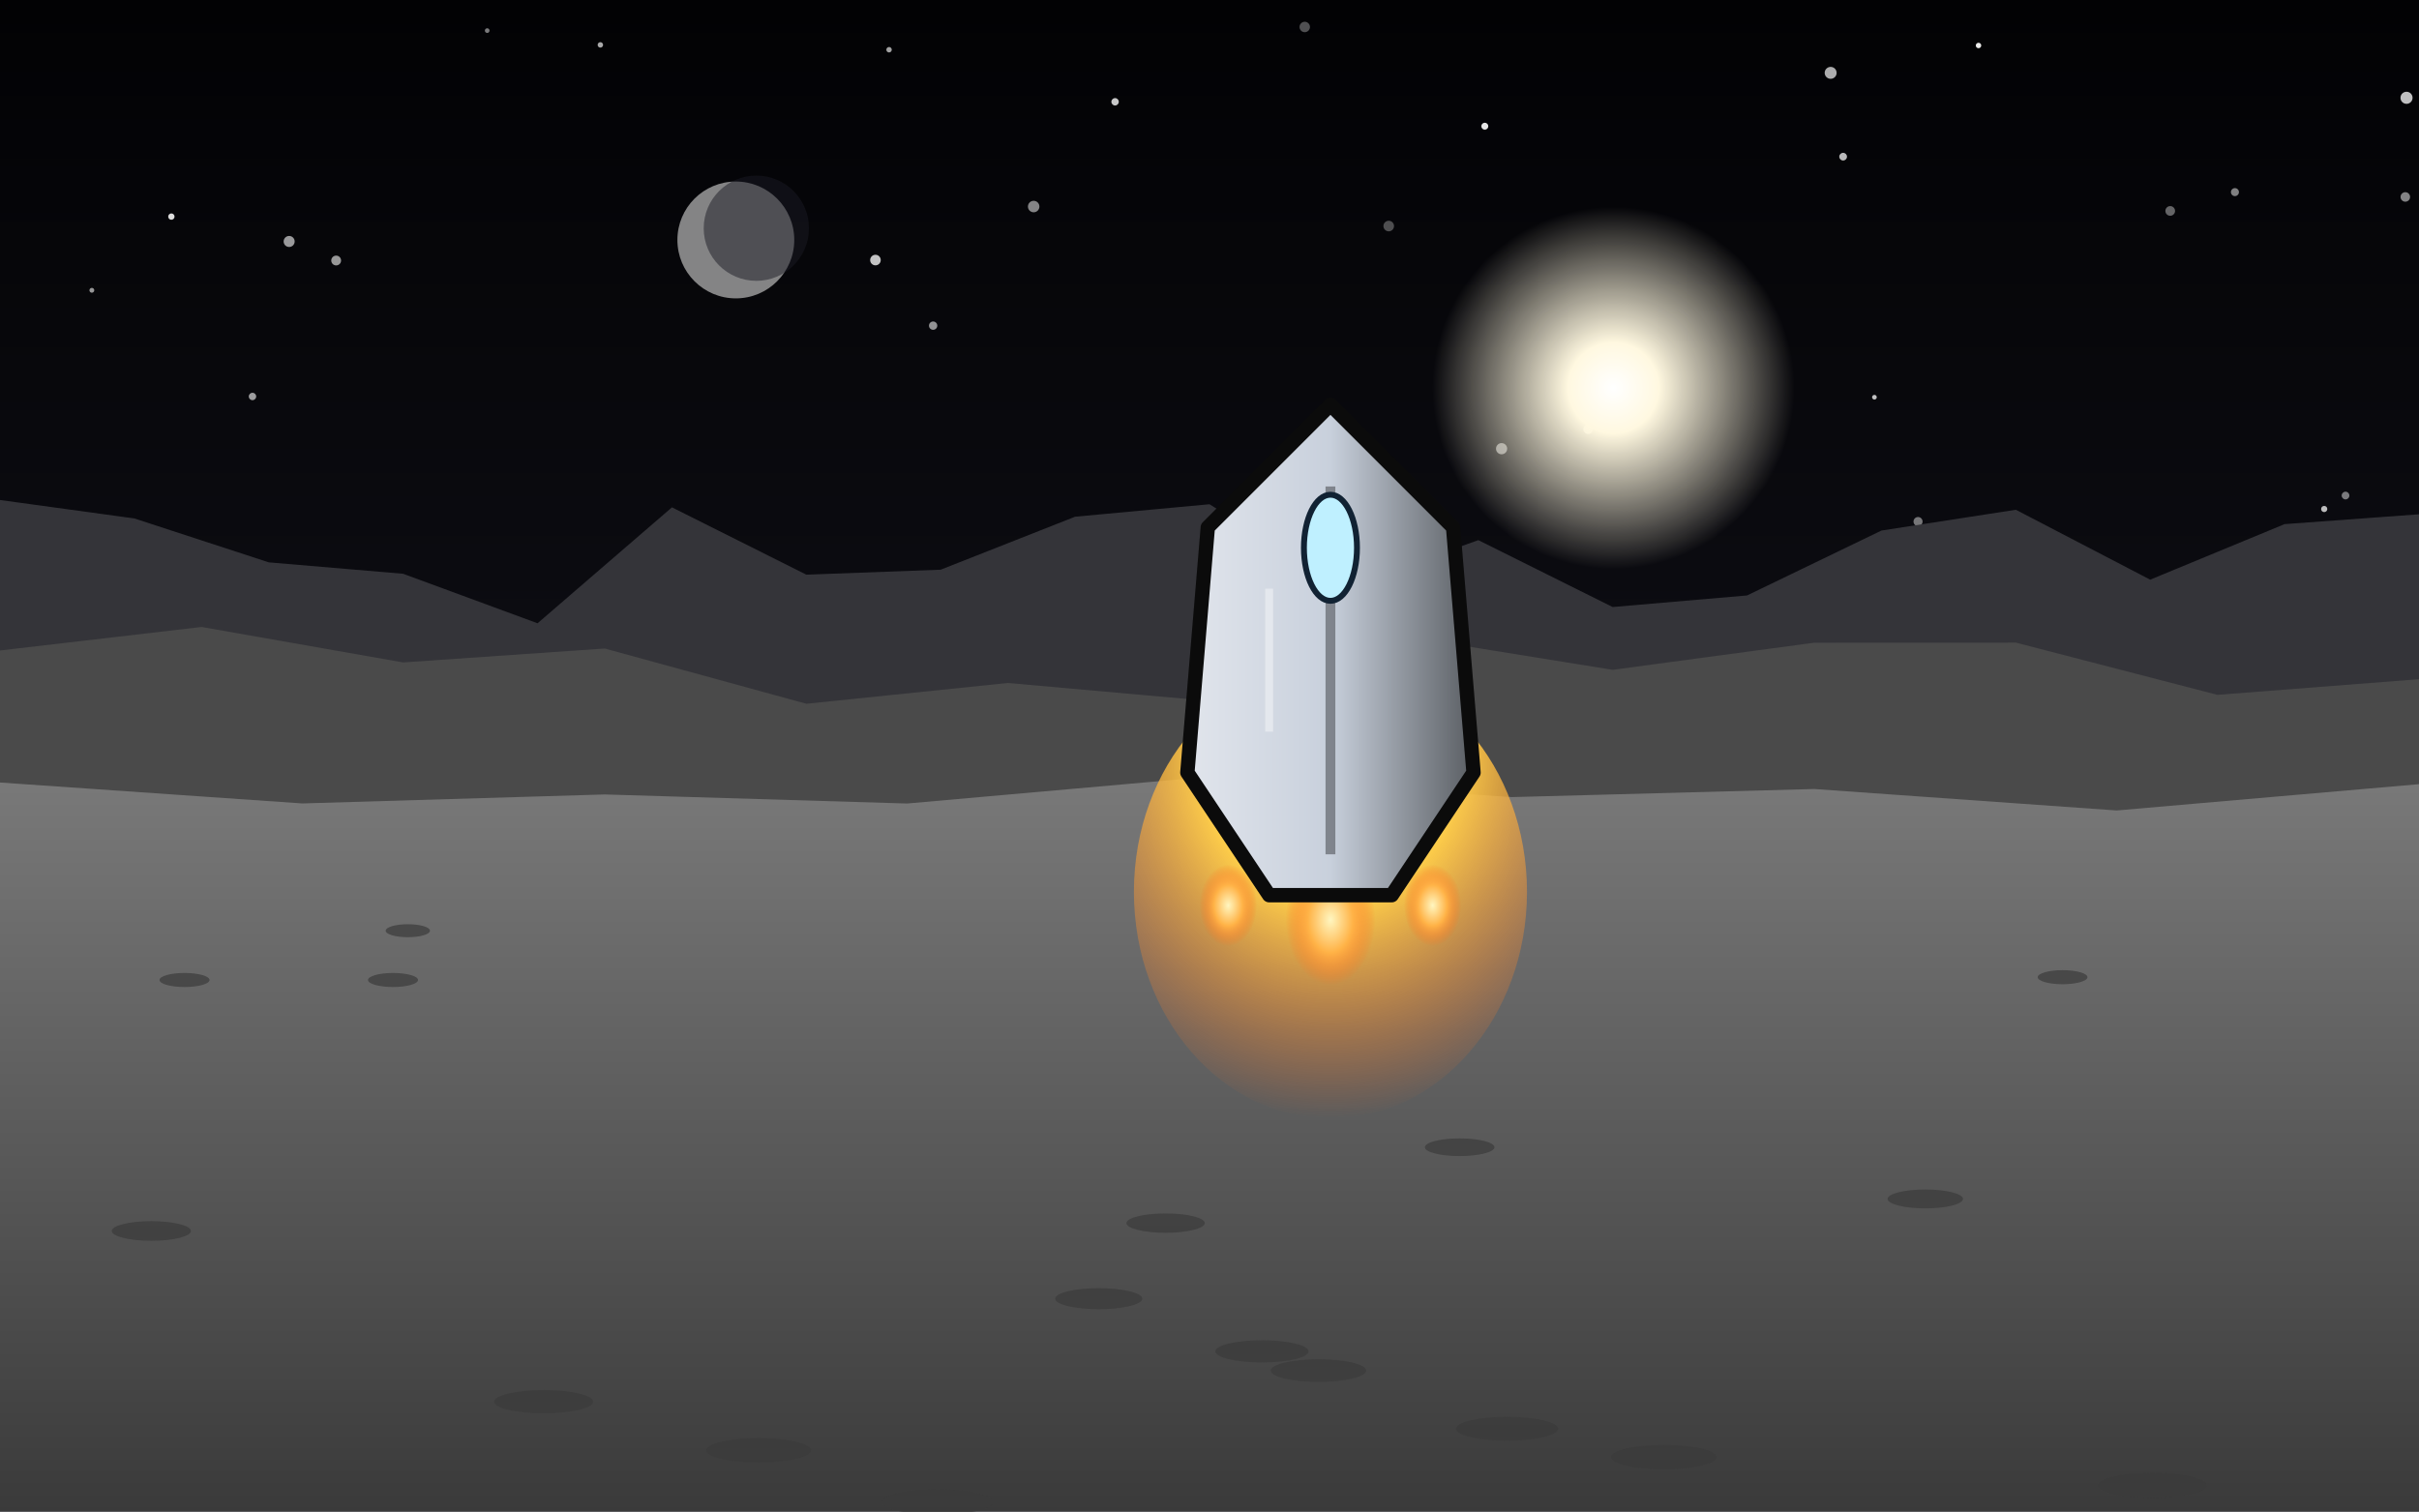
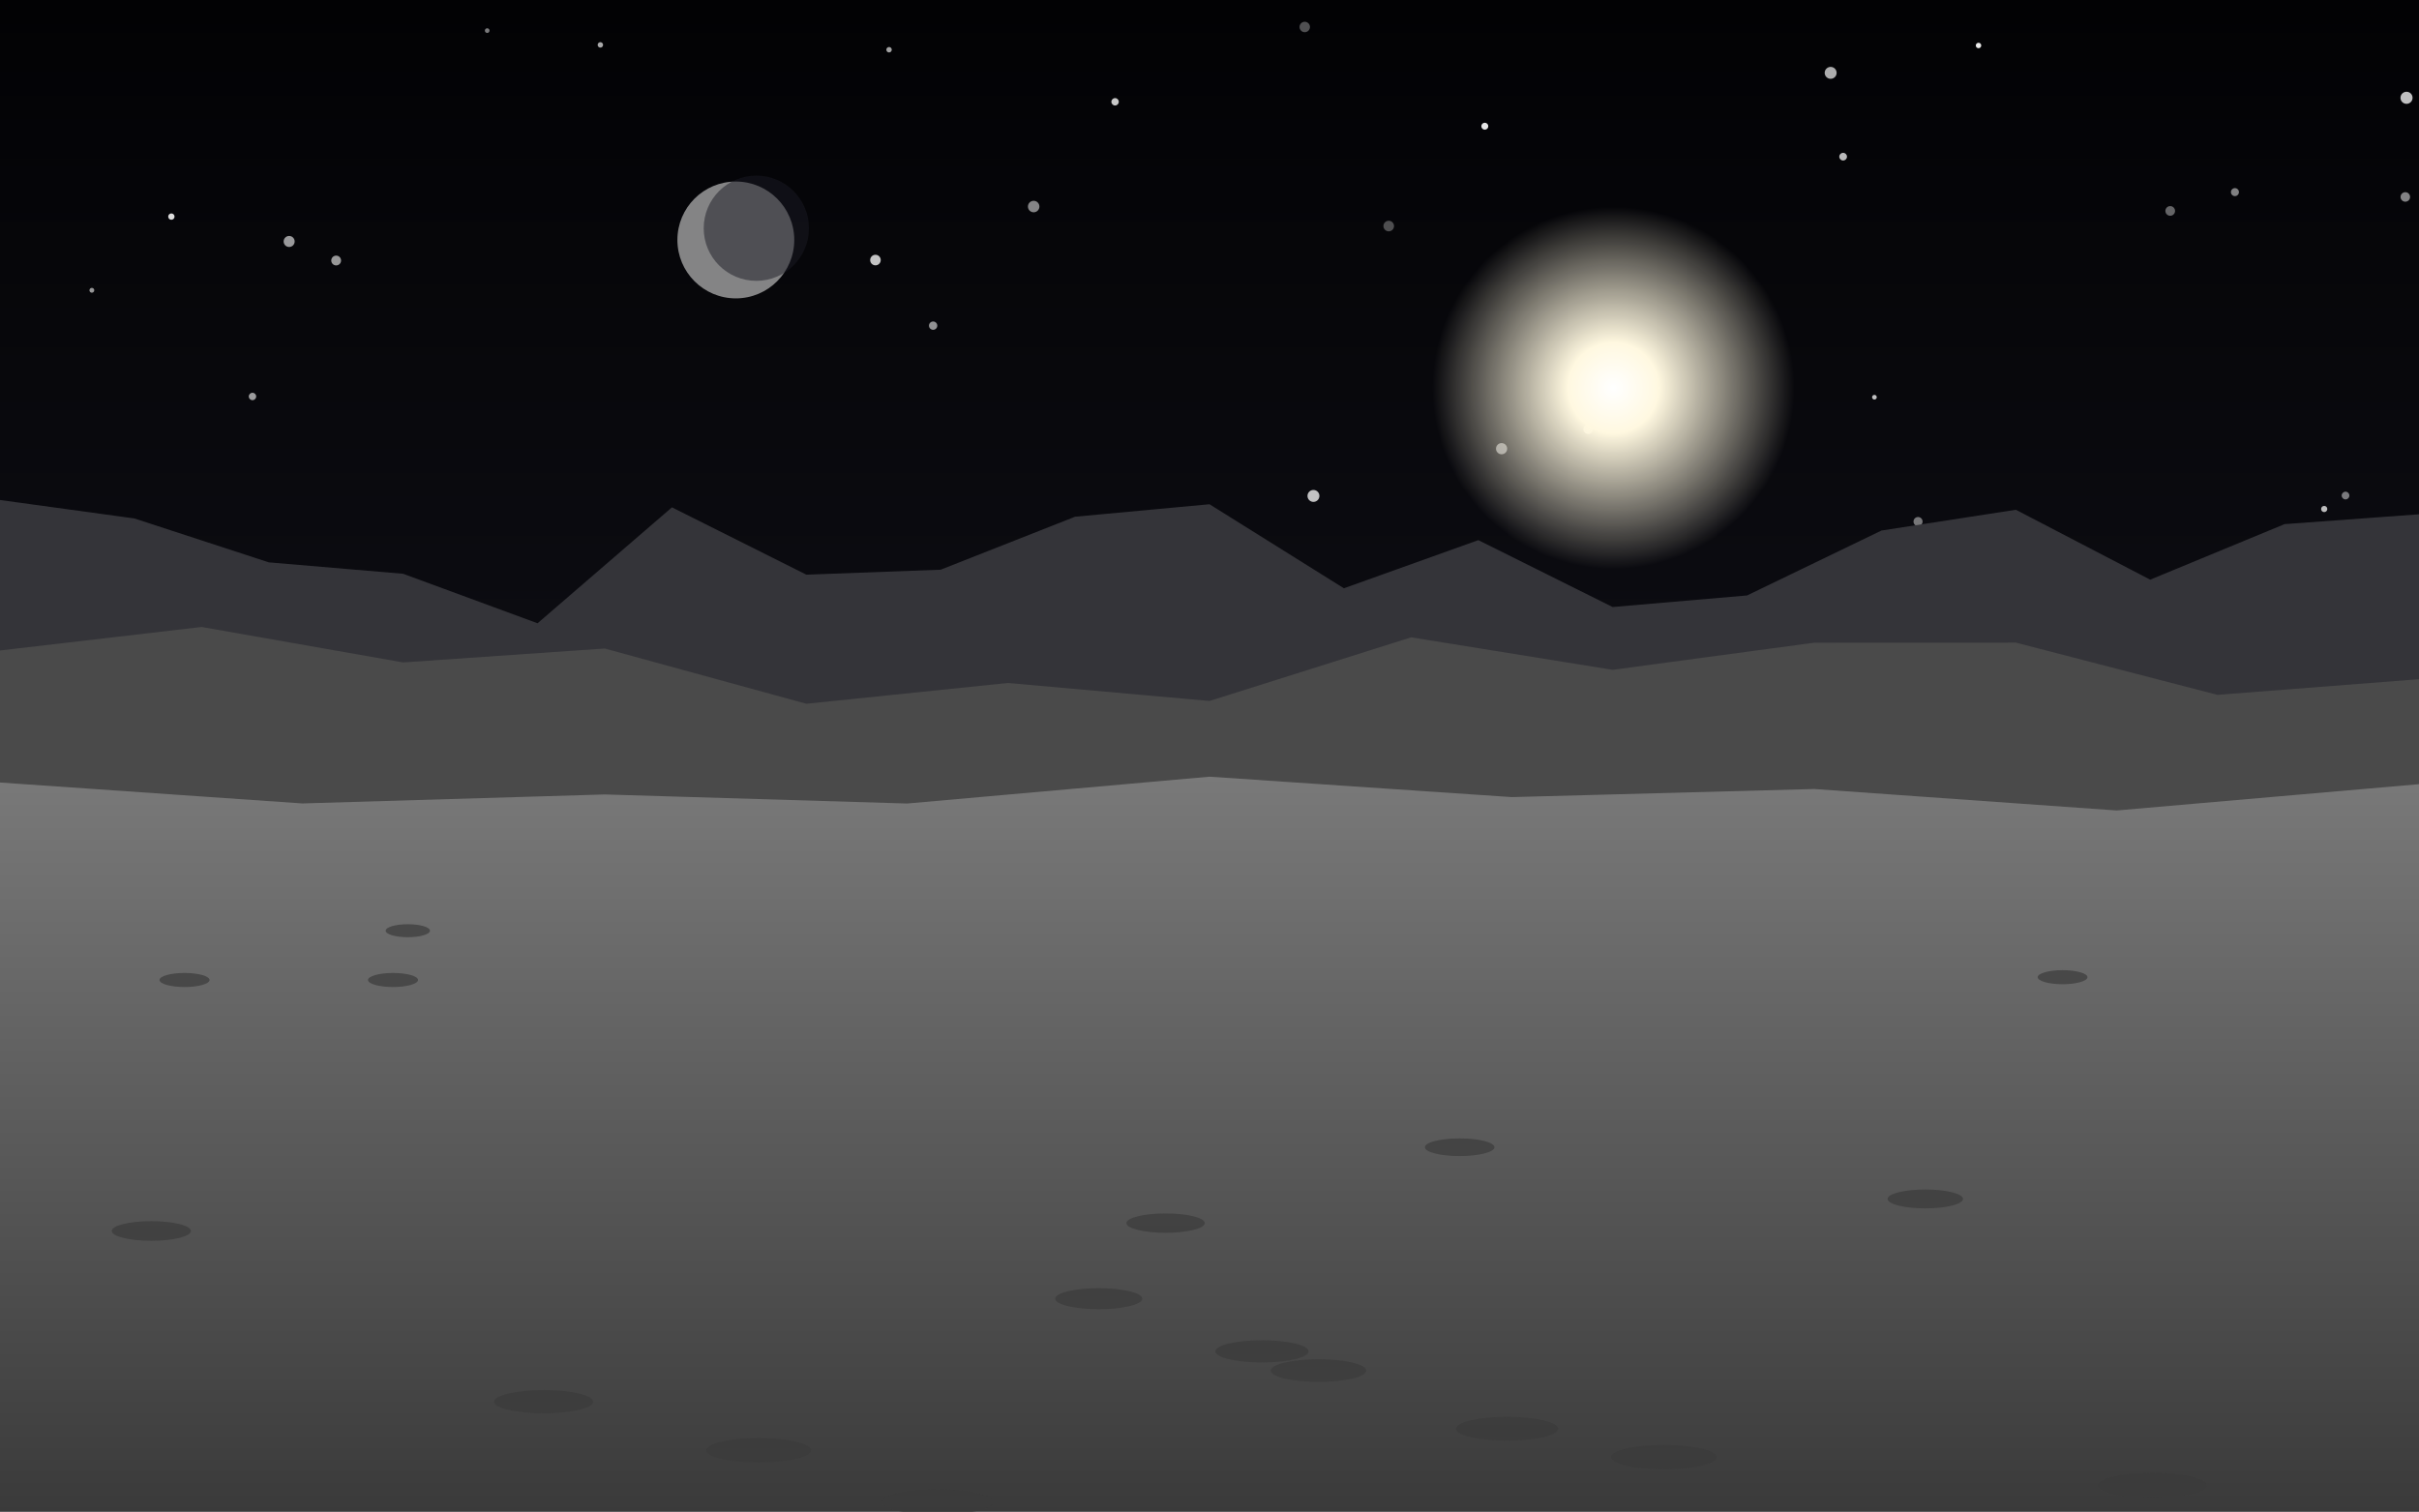
<svg xmlns="http://www.w3.org/2000/svg" width="320" height="200" viewBox="0 0 320 200">
  <defs>
    <linearGradient id="sky" x1="0" y1="0" x2="0" y2="1">
      <stop offset="0" stop-color="#020204" />
      <stop offset="1" stop-color="#1a1a24" />
    </linearGradient>
    <linearGradient id="gr" x1="0" y1="0" x2="0" y2="1">
      <stop offset="0" stop-color="#797979" />
      <stop offset="1" stop-color="#3a3a3a" />
    </linearGradient>
    <filter id="soft" x="-50%" y="-50%" width="200%" height="200%">
      <feGaussianBlur stdDeviation="1.6" />
    </filter>
    <radialGradient id="sun" cx="0.5" cy="0.5" r="0.5">
      <stop offset="0" stop-color="#ffffff" />
      <stop offset="0.25" stop-color="#fff8e0" />
      <stop offset="1" stop-color="#fff8e0" stop-opacity="0" />
-     </radialGradient>
-     <linearGradient id="csh" x1="0" y1="0" x2="0" y2="1">
-       <stop offset="0" stop-color="#e1e5ec" />
-       <stop offset="0.5" stop-color="#c8d0dc" />
-       <stop offset="1" stop-color="#5a5e63" />
-     </linearGradient>
-     <radialGradient id="cse" cx="0.5" cy="0.5" r="0.5">
-       <stop offset="0" stop-color="#fff6c0" />
-       <stop offset="0.5" stop-color="#ffb347" />
-       <stop offset="1" stop-color="#ff6a1a" stop-opacity="0" />
-     </radialGradient>
-     <radialGradient id="fl" cx="0.5" cy="0.2" r="0.8">
-       <stop offset="0" stop-color="#ffffff" />
-       <stop offset="0.4" stop-color="#ffd04a" />
-       <stop offset="1" stop-color="#ff6a1a" stop-opacity="0" />
    </radialGradient>
  </defs>
  <rect x="0" y="0" width="320" height="200" fill="url(#sky)" />
  <circle cx="310.28" cy="65.57" r="0.51" fill="#ffffff" opacity="0.46" />
  <circle cx="38.25" cy="31.95" r="0.73" fill="#ffffff" opacity="0.59" />
  <circle cx="136.74" cy="27.33" r="0.76" fill="#ffffff" opacity="0.51" />
  <circle cx="243.82" cy="20.73" r="0.51" fill="#ffffff" opacity="0.72" />
  <circle cx="117.61" cy="6.58" r="0.36" fill="#ffffff" opacity="0.63" />
  <circle cx="269.42" cy="75.37" r="0.29" fill="#ffffff" opacity="0.29" />
  <circle cx="173.75" cy="65.62" r="0.79" fill="#ffffff" opacity="0.75" />
  <circle cx="261.73" cy="6.02" r="0.36" fill="#ffffff" opacity="0.92" />
  <circle cx="33.4" cy="52.46" r="0.49" fill="#ffffff" opacity="0.6" />
  <circle cx="79.42" cy="5.94" r="0.36" fill="#ffffff" opacity="0.66" />
  <circle cx="183.71" cy="29.91" r="0.7" fill="#ffffff" opacity="0.29" />
  <circle cx="12.15" cy="38.41" r="0.32" fill="#ffffff" opacity="0.58" />
  <circle cx="198.64" cy="59.37" r="0.74" fill="#ffffff" opacity="0.51" />
  <circle cx="295.65" cy="25.42" r="0.53" fill="#ffffff" opacity="0.49" />
  <circle cx="115.81" cy="34.41" r="0.7" fill="#ffffff" opacity="0.76" />
  <circle cx="210.09" cy="56.79" r="0.63" fill="#ffffff" opacity="0.76" />
  <circle cx="318.35" cy="12.94" r="0.8" fill="#ffffff" opacity="0.75" />
  <circle cx="242.17" cy="9.64" r="0.79" fill="#ffffff" opacity="0.67" />
  <circle cx="147.51" cy="13.47" r="0.49" fill="#ffffff" opacity="0.78" />
  <circle cx="318.19" cy="26.06" r="0.63" fill="#ffffff" opacity="0.5" />
  <circle cx="196.42" cy="16.7" r="0.46" fill="#ffffff" opacity="0.9" />
  <circle cx="123.44" cy="43.09" r="0.55" fill="#ffffff" opacity="0.56" />
  <circle cx="44.47" cy="34.47" r="0.65" fill="#ffffff" opacity="0.58" />
  <circle cx="172.6" cy="3.57" r="0.69" fill="#ffffff" opacity="0.31" />
  <circle cx="247.96" cy="52.56" r="0.31" fill="#ffffff" opacity="0.75" />
  <circle cx="287.09" cy="27.91" r="0.64" fill="#ffffff" opacity="0.38" />
  <circle cx="64.45" cy="4.05" r="0.31" fill="#ffffff" opacity="0.47" />
  <circle cx="253.73" cy="69.01" r="0.6" fill="#ffffff" opacity="0.44" />
  <circle cx="302.24" cy="76.41" r="0.64" fill="#ffffff" opacity="0.66" />
  <circle cx="22.67" cy="28.66" r="0.42" fill="#ffffff" opacity="0.86" />
  <circle cx="307.46" cy="67.35" r="0.41" fill="#ffffff" opacity="0.73" />
  <circle cx="245.92" cy="73.88" r="0.59" fill="#ffffff" opacity="0.98" />
  <circle cx="213.43" cy="51.32" r="24" fill="url(#sun)" />
  <circle cx="97.34" cy="31.75" r="7.73" fill="#a4a4a4" opacity="0.8" />
  <circle cx="100.05" cy="30.2" r="6.96" fill="#1a1a24" opacity="0.5" />
  <path d="M0,100L0,66.16L17.78,68.6L35.56,74.41L53.33,75.92L71.11,82.47L88.89,67.13L106.67,76.04L124.44,75.38L142.22,68.37L160,66.72L177.78,77.84L195.56,71.47L213.33,80.32L231.11,78.79L248.89,70.2L266.67,67.45L284.44,76.7L302.22,69.35L320,68.05L320,100Z" fill="#343439" />
  <path d="M0,114L0,86.07L26.67,82.96L53.33,87.65L80,85.81L106.67,93.12L133.33,90.37L160,92.75L186.67,84.33L213.33,88.63L240,85.04L266.67,85.03L293.33,91.94L320,89.87L320,114Z" fill="#4a4a4a" />
  <path d="M0,200L0,103.54L40,106.31L80,105.12L120,106.32L160,102.77L200,105.47L240,104.4L280,107.24L320,103.76L320,200Z" fill="url(#gr)" />
  <ellipse cx="24.41" cy="129.67" rx="3.31" ry="0.93" fill="#3a3a3a" opacity="0.7" />
  <ellipse cx="145.35" cy="171.84" rx="5.76" ry="1.39" fill="#3a3a3a" opacity="0.7" />
  <ellipse cx="174.42" cy="181.35" rx="6.31" ry="1.5" fill="#3a3a3a" opacity="0.7" />
  <ellipse cx="284.73" cy="196.54" rx="7.2" ry="1.66" fill="#3a3a3a" opacity="0.7" />
  <ellipse cx="100.36" cy="191.9" rx="6.93" ry="1.61" fill="#3a3a3a" opacity="0.7" />
  <ellipse cx="220.1" cy="192.81" rx="6.98" ry="1.62" fill="#3a3a3a" opacity="0.7" />
  <ellipse cx="53.95" cy="123.15" rx="2.93" ry="0.86" fill="#3a3a3a" opacity="0.7" />
  <ellipse cx="254.69" cy="158.64" rx="4.99" ry="1.25" fill="#3a3a3a" opacity="0.7" />
  <ellipse cx="124.03" cy="198.74" rx="7.33" ry="1.69" fill="#3a3a3a" opacity="0.7" />
  <ellipse cx="154.19" cy="161.84" rx="5.18" ry="1.28" fill="#3a3a3a" opacity="0.7" />
  <ellipse cx="51.99" cy="129.67" rx="3.31" ry="0.93" fill="#3a3a3a" opacity="0.7" />
  <ellipse cx="199.36" cy="189.05" rx="6.76" ry="1.58" fill="#3a3a3a" opacity="0.7" />
  <ellipse cx="272.85" cy="129.3" rx="3.29" ry="0.93" fill="#3a3a3a" opacity="0.7" />
  <ellipse cx="166.94" cy="178.81" rx="6.17" ry="1.47" fill="#3a3a3a" opacity="0.7" />
  <ellipse cx="193.09" cy="151.8" rx="4.6" ry="1.17" fill="#3a3a3a" opacity="0.7" />
  <ellipse cx="71.92" cy="185.47" rx="6.55" ry="1.54" fill="#3a3a3a" opacity="0.7" />
  <ellipse cx="20.02" cy="162.88" rx="5.24" ry="1.3" fill="#3a3a3a" opacity="0.7" />
-   <ellipse cx="176" cy="118" rx="26" ry="30" fill="url(#fl)" />
-   <g transform="translate(176 86) rotate(-90) scale(2.6) translate(-16 -12)">
-     <ellipse cx="2.27" cy="12" rx="3.33" ry="2.29" fill="url(#cse)" />
-     <ellipse cx="3" cy="6.8" rx="2.08" ry="1.46" fill="url(#cse)" />
-     <ellipse cx="3" cy="17.2" rx="2.08" ry="1.46" fill="url(#cse)" />
-     <polygon points="28.48,12 22.24,5.76 9.76,4.72 3.52,8.88 3.52,15.12 9.76,19.28 22.24,18.24" fill="url(#csh)" stroke="#0b0b0b" stroke-width="0.73" stroke-linejoin="round" />
-     <line x1="5.6" y1="12" x2="24.32" y2="12" stroke="#6e7279" stroke-width="0.5" opacity="0.8" />
-     <line x1="11.84" y1="8.88" x2="19.12" y2="8.88" stroke="#e9ecf1" stroke-width="0.4" opacity="0.8" />
-     <ellipse cx="21.2" cy="12" rx="2.7" ry="1.35" fill="#bff0ff" stroke="#123" stroke-width="0.3" />
-   </g>
</svg>
